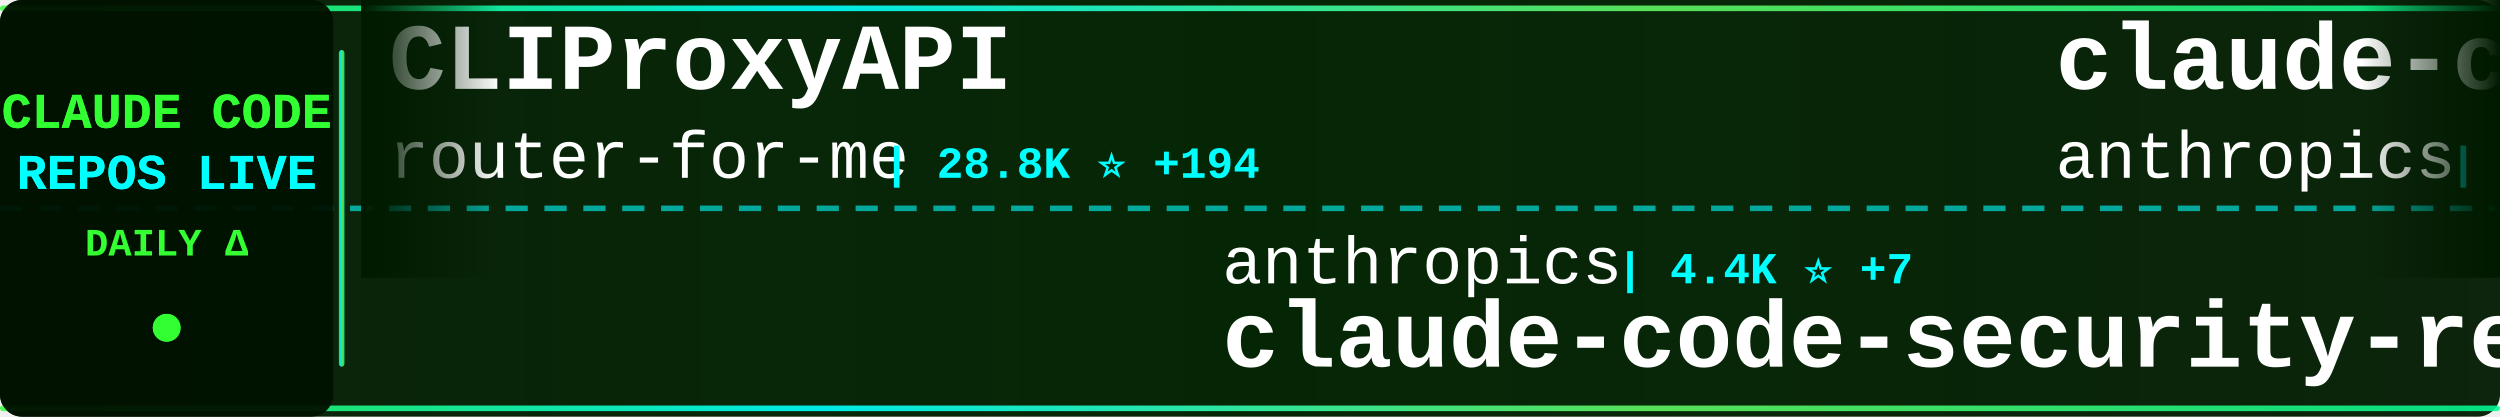
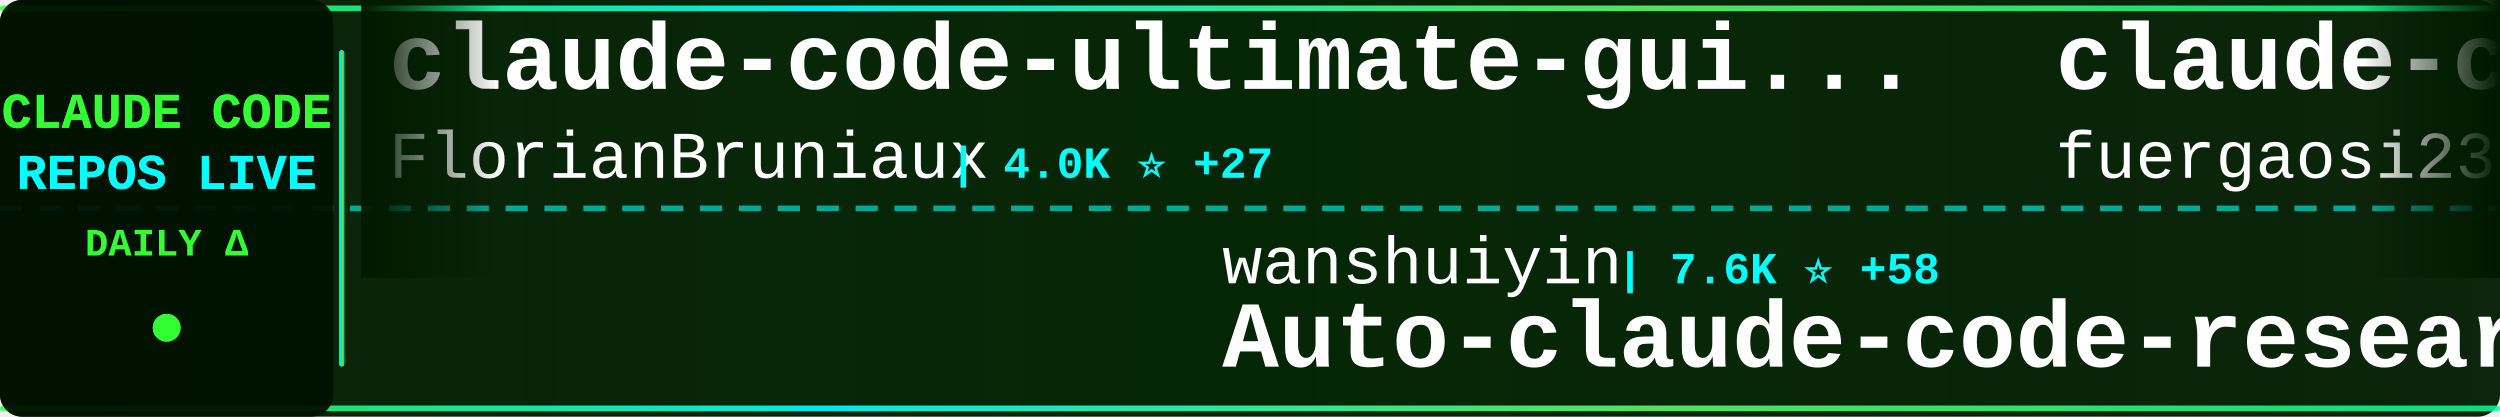
<svg xmlns="http://www.w3.org/2000/svg" width="900" height="150">
  <defs>
    <linearGradient id="tickerBg" x1="0%" y1="0%" x2="100%" y2="0%">
      <stop offset="0%" style="stop-color:#001a00;stop-opacity:0.95" />
      <stop offset="50%" style="stop-color:#002200;stop-opacity:0.98" />
      <stop offset="100%" style="stop-color:#001a00;stop-opacity:0.95" />
    </linearGradient>
    <linearGradient id="borderGrad" x1="0%" y1="0%" x2="100%" y2="0%">
      <stop offset="0%" style="stop-color:#33ff33;stop-opacity:0.85">
        <animate attributeName="stop-opacity" values="0.85;1;0.85" dur="2s" repeatCount="indefinite" />
      </stop>
      <stop offset="33%" style="stop-color:#00ffff;stop-opacity:0.9">
        <animate attributeName="stop-opacity" values="0.9;1;0.9" dur="2.2s" repeatCount="indefinite" />
      </stop>
      <stop offset="66%" style="stop-color:#66ff66;stop-opacity:0.85">
        <animate attributeName="stop-opacity" values="0.85;1;0.85" dur="1.8s" repeatCount="indefinite" />
      </stop>
      <stop offset="100%" style="stop-color:#00ff99;stop-opacity:0.85">
        <animate attributeName="stop-opacity" values="0.85;1;0.85" dur="2s" repeatCount="indefinite" />
      </stop>
    </linearGradient>
    <filter id="textGlow">
      <feGaussianBlur stdDeviation="0.1" result="coloredBlur" />
      <feMerge>
        <feMergeNode in="coloredBlur" />
        <feMergeNode in="SourceGraphic" />
      </feMerge>
    </filter>
    <filter id="metricGlow">
      <feGaussianBlur stdDeviation="0.2" result="coloredBlur" />
      <feMerge>
        <feMergeNode in="coloredBlur" />
        <feMergeNode in="SourceGraphic" />
      </feMerge>
    </filter>
    <linearGradient id="leftFade" x1="0%" y1="0%" x2="100%" y2="0%">
      <stop offset="0%" style="stop-color:#001a00;stop-opacity:1" />
      <stop offset="100%" style="stop-color:#001a00;stop-opacity:0" />
    </linearGradient>
    <linearGradient id="rightFade" x1="0%" y1="0%" x2="100%" y2="0%">
      <stop offset="0%" style="stop-color:#001a00;stop-opacity:0" />
      <stop offset="100%" style="stop-color:#001a00;stop-opacity:1" />
    </linearGradient>
  </defs>
  <rect width="900" height="150" fill="url(#tickerBg)" rx="8" />
  <rect x="0" y="2" width="900" height="2" fill="url(#borderGrad)" rx="1" />
  <rect x="0" y="146" width="900" height="2" fill="url(#borderGrad)" rx="1" />
  <line x1="0" y1="75" x2="900" y2="75" stroke="#00ffff" stroke-width="2" stroke-dasharray="8 6" opacity="0.6" />
  <rect x="0" y="0" width="120" height="150" fill="#001100" opacity="0.95" rx="8" />
  <text x="60" y="46" font-family="'Courier New', monospace" font-size="18" font-weight="bold" fill="#33ff33" text-anchor="middle" filter="url(#textGlow)">
    CLAUDE CODE
  </text>
  <text x="60" y="68" font-family="'Courier New', monospace" font-size="18" font-weight="bold" fill="#00ffff" text-anchor="middle" filter="url(#textGlow)">
    REPOS LIVE
  </text>
  <text x="60" y="92" font-family="'Courier New', monospace" font-size="14" font-weight="bold" fill="#33ff33" text-anchor="middle">
    DAILY Δ
  </text>
  <circle cx="60" cy="118" r="5" fill="#33ff33" filter="url(#metricGlow)">
    <animate attributeName="r" values="4;6;4" dur="1.5s" repeatCount="indefinite" />
    <animate attributeName="opacity" values="0.6;1;0.6" dur="1.5s" repeatCount="indefinite" />
  </circle>
  <rect x="122" y="18" width="2" height="114" fill="url(#borderGrad)" rx="1" />
  <clipPath id="tickerClip">
    <rect x="130" y="0" width="770" height="150" />
  </clipPath>
  <g clip-path="url(#tickerClip)">
    <g id="tickerItems">
      <animateTransform attributeName="transform" attributeType="XML" type="translate" from="0 0" to="-3000 0" dur="54s" repeatCount="indefinite" />
      <g transform="translate(0, 0)">
-         <text x="140" y="32" font-family="'Courier New', monospace" font-size="34" font-weight="bold" fill="#ffffff">CLIProxyAPI</text>
-         <text x="140" y="64" font-family="'Courier New', monospace" font-size="24" font-weight="normal" fill="#ffffff" opacity="1.0">router-for-me</text>
-         <text x="318" y="64" font-family="'Courier New', monospace" font-size="16" font-weight="bold" fill="#00ffff"> | 28.8K ⭐ +194</text>
+         <text x="140" y="32" font-family="'Courier New', monospace" font-size="34" font-weight="bold" fill="#ffffff">claude-code-ultimate-gui...</text>
+         <text x="140" y="64" font-family="'Courier New', monospace" font-size="24" font-weight="normal" fill="#ffffff" opacity="1.0">FlorianBruniaux</text>
+         <text x="342" y="64" font-family="'Courier New', monospace" font-size="16" font-weight="bold" fill="#00ffff"> | 4.0K ⭐ +27</text>
      </g>
      <g transform="translate(300, 0)">
-         <text x="140" y="102" font-family="'Courier New', monospace" font-size="24" font-weight="normal" fill="#ffffff" opacity="1.0">anthropics</text>
-         <text x="282" y="102" font-family="'Courier New', monospace" font-size="16" font-weight="bold" fill="#00ffff"> | 4.4K ⭐ +7</text>
-         <text x="140" y="132" font-family="'Courier New', monospace" font-size="34" font-weight="bold" fill="#ffffff">claude-code-security-rev...</text>
+         <text x="140" y="102" font-family="'Courier New', monospace" font-size="24" font-weight="normal" fill="#ffffff" opacity="1.0">wanshuiyin</text>
+         <text x="282" y="102" font-family="'Courier New', monospace" font-size="16" font-weight="bold" fill="#00ffff"> | 7.6K ⭐ +58</text>
+         <text x="140" y="132" font-family="'Courier New', monospace" font-size="34" font-weight="bold" fill="#ffffff">Auto-claude-code-researc...</text>
      </g>
      <g transform="translate(600, 0)">
-         <text x="140" y="32" font-family="'Courier New', monospace" font-size="34" font-weight="bold" fill="#ffffff">claude-code-action</text>
-         <text x="140" y="64" font-family="'Courier New', monospace" font-size="24" font-weight="normal" fill="#ffffff" opacity="1.0">anthropics</text>
-         <text x="282" y="64" font-family="'Courier New', monospace" font-size="16" font-weight="bold" fill="#00ffff"> | 7.3K ⭐ +12</text>
+         <text x="140" y="32" font-family="'Courier New', monospace" font-size="34" font-weight="bold" fill="#ffffff">claude-code-proxy</text>
+         <text x="140" y="64" font-family="'Courier New', monospace" font-size="24" font-weight="normal" fill="#ffffff" opacity="1.0">fuergaosi233</text>
+         <text x="306" y="64" font-family="'Courier New', monospace" font-size="16" font-weight="bold" fill="#00ffff"> | 2.5K ⭐ +5</text>
      </g>
      <g transform="translate(900, 0)">
-         <text x="140" y="102" font-family="'Courier New', monospace" font-size="24" font-weight="normal" fill="#ffffff" opacity="1.0">musistudio</text>
-         <text x="282" y="102" font-family="'Courier New', monospace" font-size="16" font-weight="bold" fill="#00ffff"> | 33.0K ⭐ +84</text>
-         <text x="140" y="132" font-family="'Courier New', monospace" font-size="34" font-weight="bold" fill="#ffffff">claude-code-router</text>
+         <text x="140" y="102" font-family="'Courier New', monospace" font-size="24" font-weight="normal" fill="#ffffff" opacity="1.0">garrytan</text>
+         <text x="258" y="102" font-family="'Courier New', monospace" font-size="16" font-weight="bold" fill="#00ffff"> | 84.3K ⭐ +966</text>
+         <text x="140" y="132" font-family="'Courier New', monospace" font-size="34" font-weight="bold" fill="#ffffff">gstack</text>
      </g>
      <g transform="translate(1200, 0)">
-         <text x="140" y="32" font-family="'Courier New', monospace" font-size="34" font-weight="bold" fill="#ffffff">claude-code-base-action</text>
-         <text x="140" y="64" font-family="'Courier New', monospace" font-size="24" font-weight="normal" fill="#ffffff" opacity="1.0">anthropics</text>
-         <text x="282" y="64" font-family="'Courier New', monospace" font-size="16" font-weight="bold" fill="#00ffff"> | 801 ⭐ +1</text>
+         <text x="140" y="32" font-family="'Courier New', monospace" font-size="34" font-weight="bold" fill="#ffffff">claude-code-sourcemap</text>
+         <text x="140" y="64" font-family="'Courier New', monospace" font-size="24" font-weight="normal" fill="#ffffff" opacity="1.0">ChinaSiro</text>
+         <text x="270" y="64" font-family="'Courier New', monospace" font-size="16" font-weight="bold" fill="#00ffff"> | 9.0K ⭐ +10</text>
      </g>
      <g transform="translate(1500, 0)">
-         <text x="140" y="102" font-family="'Courier New', monospace" font-size="24" font-weight="normal" fill="#ffffff" opacity="1.0">liuup</text>
-         <text x="222" y="102" font-family="'Courier New', monospace" font-size="16" font-weight="bold" fill="#00ffff"> | 2.0K ⭐ +19</text>
-         <text x="140" y="132" font-family="'Courier New', monospace" font-size="34" font-weight="bold" fill="#ffffff">claude-code-analysis</text>
+         <text x="140" y="102" font-family="'Courier New', monospace" font-size="24" font-weight="normal" fill="#ffffff" opacity="1.0">carlvellotti</text>
+         <text x="306" y="102" font-family="'Courier New', monospace" font-size="16" font-weight="bold" fill="#00ffff"> | 1.9K ⭐ +4</text>
+         <text x="140" y="132" font-family="'Courier New', monospace" font-size="34" font-weight="bold" fill="#ffffff">claude-code-pm-course</text>
      </g>
      <g transform="translate(1800, 0)">
-         <text x="140" y="32" font-family="'Courier New', monospace" font-size="34" font-weight="bold" fill="#ffffff">agents</text>
-         <text x="140" y="64" font-family="'Courier New', monospace" font-size="24" font-weight="normal" fill="#ffffff" opacity="1.0">wshobson</text>
-         <text x="258" y="64" font-family="'Courier New', monospace" font-size="16" font-weight="bold" fill="#00ffff"> | 34.3K ⭐ +60</text>
+         <text x="140" y="32" font-family="'Courier New', monospace" font-size="34" font-weight="bold" fill="#ffffff">claude-code-templates</text>
+         <text x="140" y="64" font-family="'Courier New', monospace" font-size="24" font-weight="normal" fill="#ffffff" opacity="1.0">davila7</text>
+         <text x="246" y="64" font-family="'Courier New', monospace" font-size="16" font-weight="bold" fill="#00ffff"> | 25.6K ⭐ +185</text>
      </g>
      <g transform="translate(2100, 0)">
-         <text x="140" y="102" font-family="'Courier New', monospace" font-size="24" font-weight="normal" fill="#ffffff" opacity="1.0">Piebald-AI</text>
-         <text x="282" y="102" font-family="'Courier New', monospace" font-size="16" font-weight="bold" fill="#00ffff"> | 9.5K ⭐ +46</text>
-         <text x="140" y="132" font-family="'Courier New', monospace" font-size="34" font-weight="bold" fill="#ffffff">claude-code-system-promp...</text>
+         <text x="140" y="102" font-family="'Courier New', monospace" font-size="24" font-weight="normal" fill="#ffffff" opacity="1.0">luongnv89</text>
+         <text x="270" y="102" font-family="'Courier New', monospace" font-size="16" font-weight="bold" fill="#00ffff"> | 29.2K ⭐ +272</text>
+         <text x="140" y="132" font-family="'Courier New', monospace" font-size="34" font-weight="bold" fill="#ffffff">claude-howto</text>
      </g>
      <g transform="translate(2400, 0)">
-         <text x="140" y="32" font-family="'Courier New', monospace" font-size="34" font-weight="bold" fill="#ffffff">claude-howto</text>
-         <text x="140" y="64" font-family="'Courier New', monospace" font-size="24" font-weight="normal" fill="#ffffff" opacity="1.0">luongnv89</text>
-         <text x="270" y="64" font-family="'Courier New', monospace" font-size="16" font-weight="bold" fill="#00ffff"> | 28.9K ⭐ +254</text>
+         <text x="140" y="32" font-family="'Courier New', monospace" font-size="34" font-weight="bold" fill="#ffffff">claude-code-infrastructu...</text>
+         <text x="140" y="64" font-family="'Courier New', monospace" font-size="24" font-weight="normal" fill="#ffffff" opacity="1.0">diet103</text>
+         <text x="246" y="64" font-family="'Courier New', monospace" font-size="16" font-weight="bold" fill="#00ffff"> | 9.6K ⭐ +5</text>
      </g>
      <g transform="translate(2700, 0)">
-         <text x="140" y="102" font-family="'Courier New', monospace" font-size="24" font-weight="normal" fill="#ffffff" opacity="1.0">Alishahryar1</text>
-         <text x="306" y="102" font-family="'Courier New', monospace" font-size="16" font-weight="bold" fill="#00ffff"> | 11.7K ⭐ +2.3K</text>
-         <text x="140" y="132" font-family="'Courier New', monospace" font-size="34" font-weight="bold" fill="#ffffff">free-claude-code</text>
+         <text x="140" y="102" font-family="'Courier New', monospace" font-size="24" font-weight="normal" fill="#ffffff" opacity="1.0">ding113</text>
+         <text x="246" y="102" font-family="'Courier New', monospace" font-size="16" font-weight="bold" fill="#00ffff"> | 2.7K ⭐ +8</text>
+         <text x="140" y="132" font-family="'Courier New', monospace" font-size="34" font-weight="bold" fill="#ffffff">claude-code-hub</text>
      </g>
      <g transform="translate(3000, 0)">
-         <text x="140" y="32" font-family="'Courier New', monospace" font-size="34" font-weight="bold" fill="#ffffff">CLIProxyAPI</text>
-         <text x="140" y="64" font-family="'Courier New', monospace" font-size="24" font-weight="normal" fill="#ffffff" opacity="1.0">router-for-me</text>
-         <text x="318" y="64" font-family="'Courier New', monospace" font-size="16" font-weight="bold" fill="#00ffff"> | 28.8K ⭐ +194</text>
+         <text x="140" y="32" font-family="'Courier New', monospace" font-size="34" font-weight="bold" fill="#ffffff">claude-code-ultimate-gui...</text>
+         <text x="140" y="64" font-family="'Courier New', monospace" font-size="24" font-weight="normal" fill="#ffffff" opacity="1.0">FlorianBruniaux</text>
+         <text x="342" y="64" font-family="'Courier New', monospace" font-size="16" font-weight="bold" fill="#00ffff"> | 4.0K ⭐ +27</text>
      </g>
      <g transform="translate(3300, 0)">
-         <text x="140" y="102" font-family="'Courier New', monospace" font-size="24" font-weight="normal" fill="#ffffff" opacity="1.0">anthropics</text>
-         <text x="282" y="102" font-family="'Courier New', monospace" font-size="16" font-weight="bold" fill="#00ffff"> | 4.4K ⭐ +7</text>
-         <text x="140" y="132" font-family="'Courier New', monospace" font-size="34" font-weight="bold" fill="#ffffff">claude-code-security-rev...</text>
+         <text x="140" y="102" font-family="'Courier New', monospace" font-size="24" font-weight="normal" fill="#ffffff" opacity="1.0">wanshuiyin</text>
+         <text x="282" y="102" font-family="'Courier New', monospace" font-size="16" font-weight="bold" fill="#00ffff"> | 7.6K ⭐ +58</text>
+         <text x="140" y="132" font-family="'Courier New', monospace" font-size="34" font-weight="bold" fill="#ffffff">Auto-claude-code-researc...</text>
      </g>
      <g transform="translate(3600, 0)">
-         <text x="140" y="32" font-family="'Courier New', monospace" font-size="34" font-weight="bold" fill="#ffffff">claude-code-action</text>
-         <text x="140" y="64" font-family="'Courier New', monospace" font-size="24" font-weight="normal" fill="#ffffff" opacity="1.0">anthropics</text>
-         <text x="282" y="64" font-family="'Courier New', monospace" font-size="16" font-weight="bold" fill="#00ffff"> | 7.3K ⭐ +12</text>
+         <text x="140" y="32" font-family="'Courier New', monospace" font-size="34" font-weight="bold" fill="#ffffff">claude-code-proxy</text>
+         <text x="140" y="64" font-family="'Courier New', monospace" font-size="24" font-weight="normal" fill="#ffffff" opacity="1.0">fuergaosi233</text>
+         <text x="306" y="64" font-family="'Courier New', monospace" font-size="16" font-weight="bold" fill="#00ffff"> | 2.5K ⭐ +5</text>
      </g>
      <g transform="translate(3900, 0)">
-         <text x="140" y="102" font-family="'Courier New', monospace" font-size="24" font-weight="normal" fill="#ffffff" opacity="1.0">musistudio</text>
-         <text x="282" y="102" font-family="'Courier New', monospace" font-size="16" font-weight="bold" fill="#00ffff"> | 33.0K ⭐ +84</text>
-         <text x="140" y="132" font-family="'Courier New', monospace" font-size="34" font-weight="bold" fill="#ffffff">claude-code-router</text>
+         <text x="140" y="102" font-family="'Courier New', monospace" font-size="24" font-weight="normal" fill="#ffffff" opacity="1.0">garrytan</text>
+         <text x="258" y="102" font-family="'Courier New', monospace" font-size="16" font-weight="bold" fill="#00ffff"> | 84.3K ⭐ +966</text>
+         <text x="140" y="132" font-family="'Courier New', monospace" font-size="34" font-weight="bold" fill="#ffffff">gstack</text>
      </g>
    </g>
  </g>
  <rect x="130" y="0" width="50" height="100" fill="url(#leftFade)" />
  <rect x="850" y="0" width="50" height="100" fill="url(#rightFade)" />
</svg>
